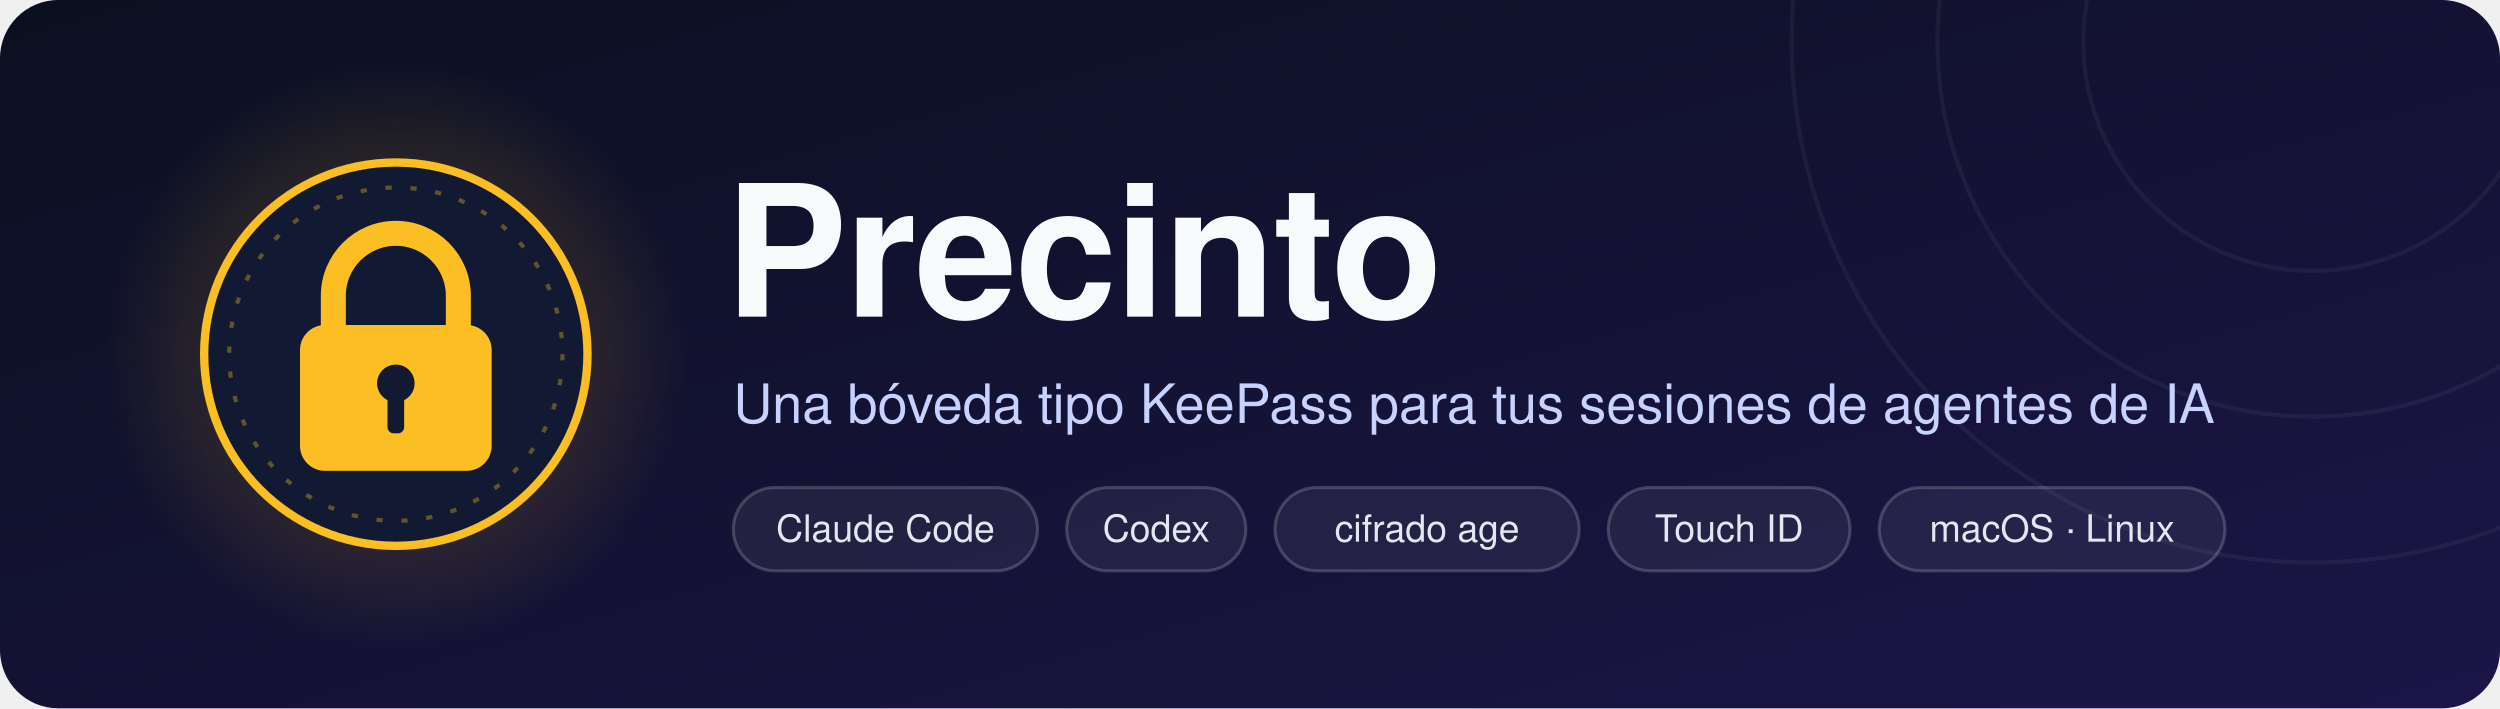
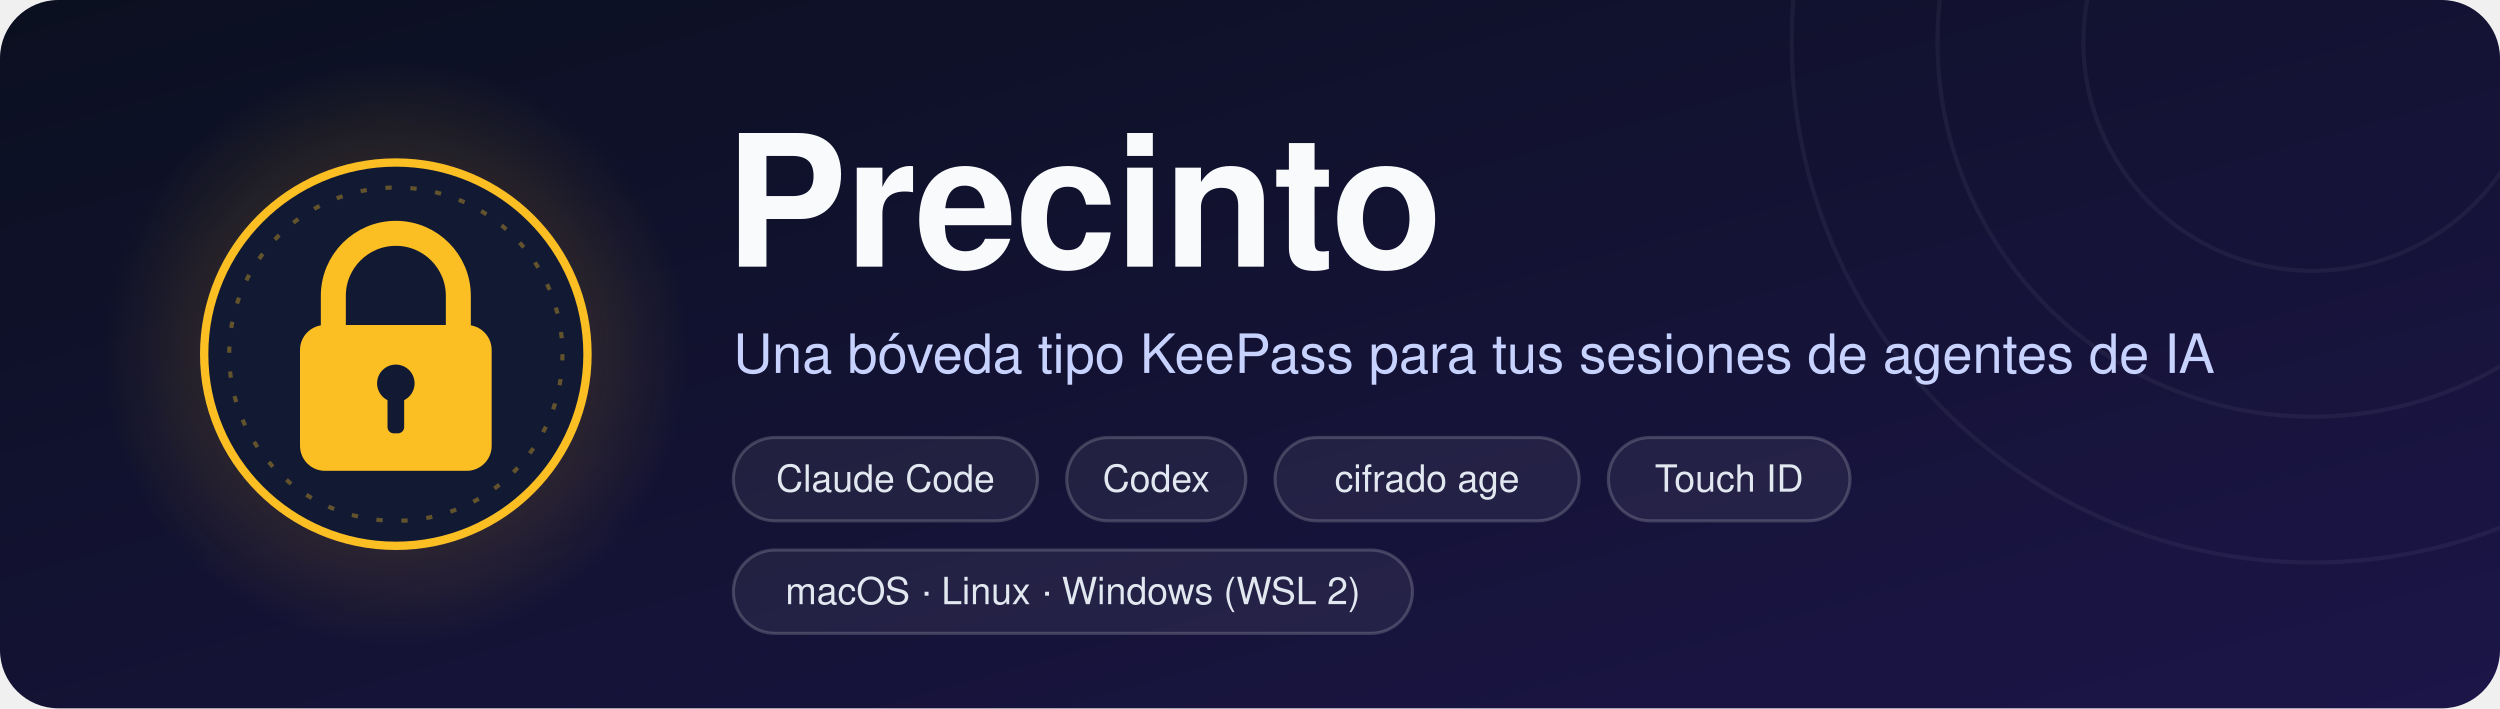
<svg xmlns="http://www.w3.org/2000/svg" width="1200" height="340" viewBox="0 0 1200 340" role="img" aria-labelledby="title desc">
  <defs>
    <linearGradient id="bg" x1="0" y1="0" x2="1" y2="1">
      <stop offset="0" stop-color="#0b1020" />
      <stop offset="1" stop-color="#1c1548" />
    </linearGradient>
    <radialGradient id="glow" cx="0.5" cy="0.5" r="0.5">
      <stop offset="0" stop-color="#fbbf24" stop-opacity="0.30" />
      <stop offset="1" stop-color="#fbbf24" stop-opacity="0" />
    </radialGradient>
    <clipPath id="card">
      <rect width="1200" height="340" rx="28" />
    </clipPath>
    <style>
      text { font-family: -apple-system, BlinkMacSystemFont, "Segoe UI", Helvetica, Arial, sans-serif; }
      .title { font-size: 88px; font-weight: 700; fill: #f8fafc; letter-spacing: -1px; }
      .tagline { font-size: 26px; fill: #c7d2fe; }
      .pill rect { fill: #ffffff; fill-opacity: 0.06; stroke: #ffffff; stroke-opacity: 0.18; stroke-width: 1.5; }
      .pill text { font-size: 18px; fill: #e2e8f0; text-anchor: middle; }
    </style>
  </defs>
  <rect width="1200" height="340" rx="28" fill="url(#bg)" />
  <g clip-path="url(#card)">
    <g fill="none" stroke="#ffffff" stroke-opacity="0.05" stroke-width="2">
      <circle cx="1110" cy="20" r="110" />
      <circle cx="1110" cy="20" r="180" />
      <circle cx="1110" cy="20" r="250" />
    </g>
    <circle cx="190" cy="170" r="140" fill="url(#glow)" />
  </g>
  <circle cx="190" cy="170" r="92" fill="#111933" stroke="#fbbf24" stroke-width="4" />
  <circle cx="190" cy="170" r="80" fill="none" stroke="#fbbf24" stroke-opacity="0.35" stroke-width="2" stroke-dasharray="3 9" />
  <path d="M160 162 V142 a30 30 0 0 1 60 0 V162" fill="none" stroke="#fbbf24" stroke-width="12" stroke-linecap="round" />
  <rect x="144" y="156" width="92" height="70" rx="12" fill="#fbbf24" />
  <circle cx="190" cy="184" r="9" fill="#111933" />
  <rect x="186" y="186" width="8" height="22" rx="3" fill="#111933" />
-   <text class="title" x="348" y="152">Precinto</text>
-   <text class="tagline" x="352" y="203">Una bóveda tipo KeePass para tus sesiones de agentes de IA</text>
+   <text class="title" x="348" y="128">Precinto</text>
+   <text class="tagline" x="352" y="179">Una bóveda tipo KeePass para tus sesiones de agentes de IA</text>
  <g class="pill">
-     <rect x="352" y="234" width="146" height="40" rx="20" />
-     <text x="425" y="260">Claude Code</text>
+     <rect x="352" y="210" width="146" height="40" rx="20" />
+     <text x="425" y="236">Claude Code</text>
  </g>
  <g class="pill">
-     <rect x="512" y="234" width="86" height="40" rx="20" />
-     <text x="555" y="260">Codex</text>
+     <rect x="512" y="210" width="86" height="40" rx="20" />
+     <text x="555" y="236">Codex</text>
  </g>
  <g class="pill">
-     <rect x="612" y="234" width="146" height="40" rx="20" />
-     <text x="685" y="260">cifrado age</text>
+     <rect x="612" y="210" width="146" height="40" rx="20" />
+     <text x="685" y="236">cifrado age</text>
  </g>
  <g class="pill">
-     <rect x="772" y="234" width="116" height="40" rx="20" />
-     <text x="830" y="260">Touch ID</text>
+     <rect x="772" y="210" width="116" height="40" rx="20" />
+     <text x="830" y="236">Touch ID</text>
  </g>
  <g class="pill">
-     <rect x="902" y="234" width="166" height="40" rx="20" />
-     <text x="985" y="260">macOS · Linux</text>
+     <rect x="352" y="264" width="326" height="40" rx="20" />
+     <text x="515" y="290">macOS · Linux · Windows (WSL 2)</text>
  </g>
</svg>
